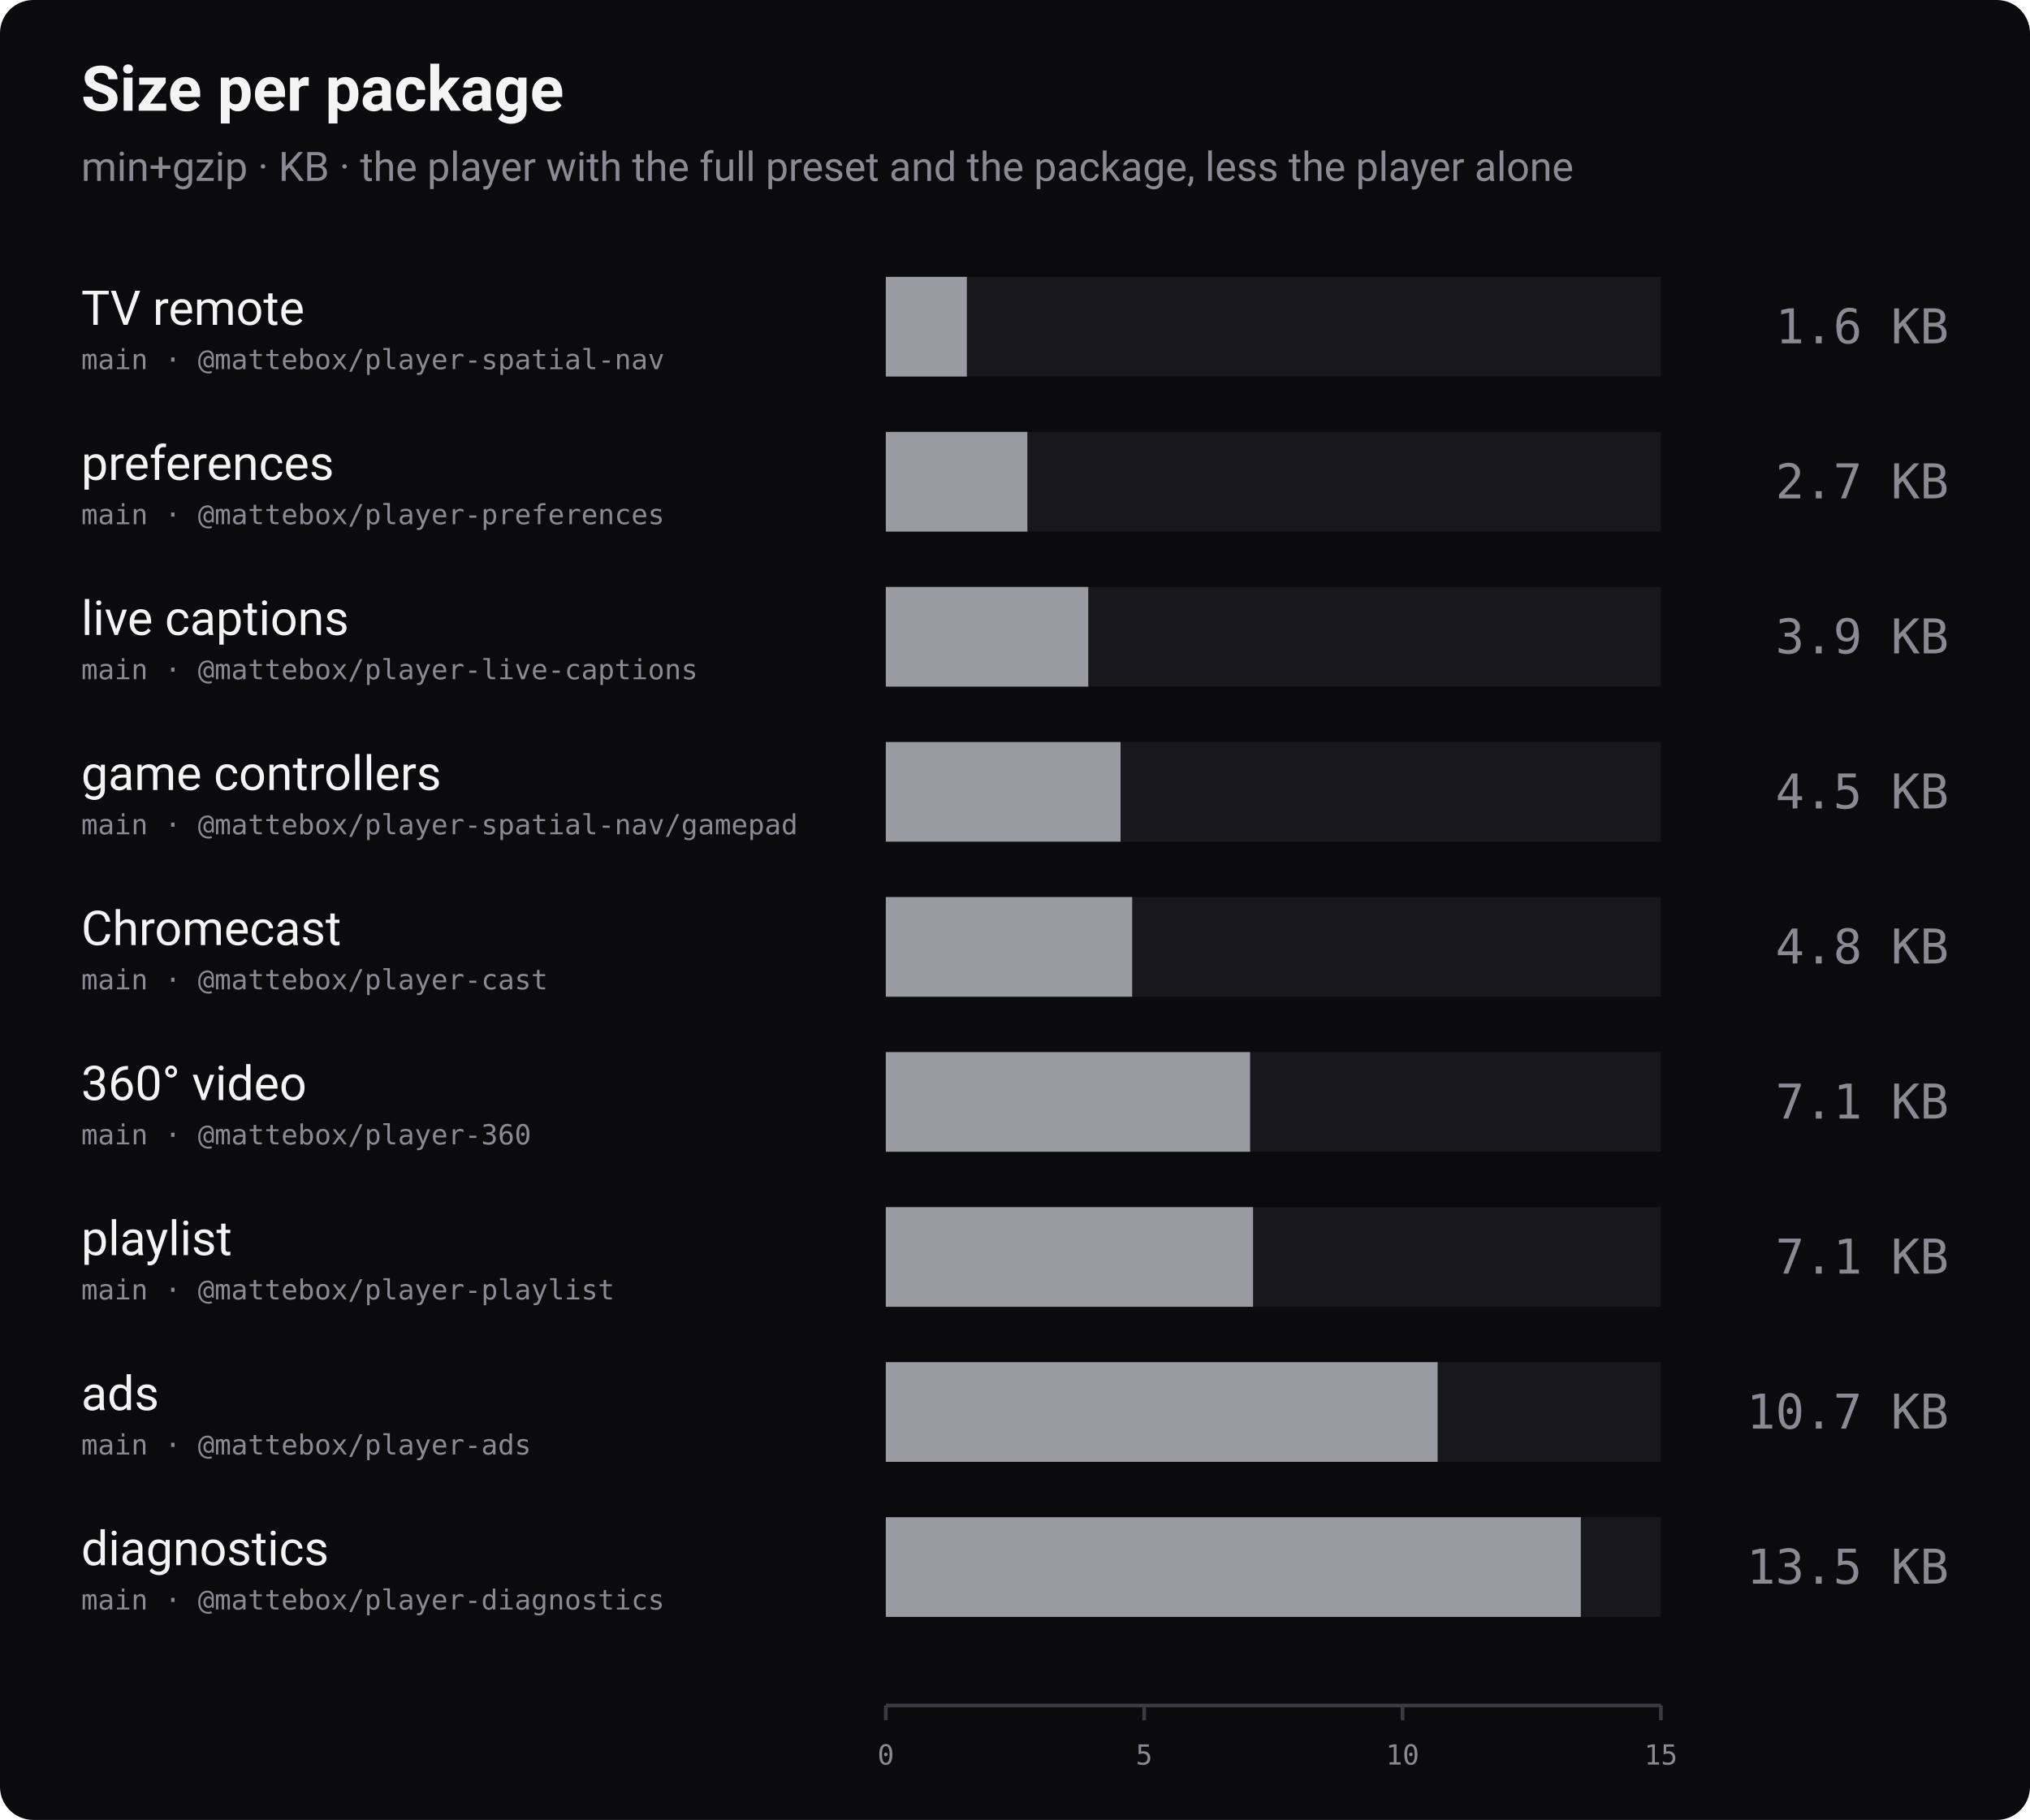
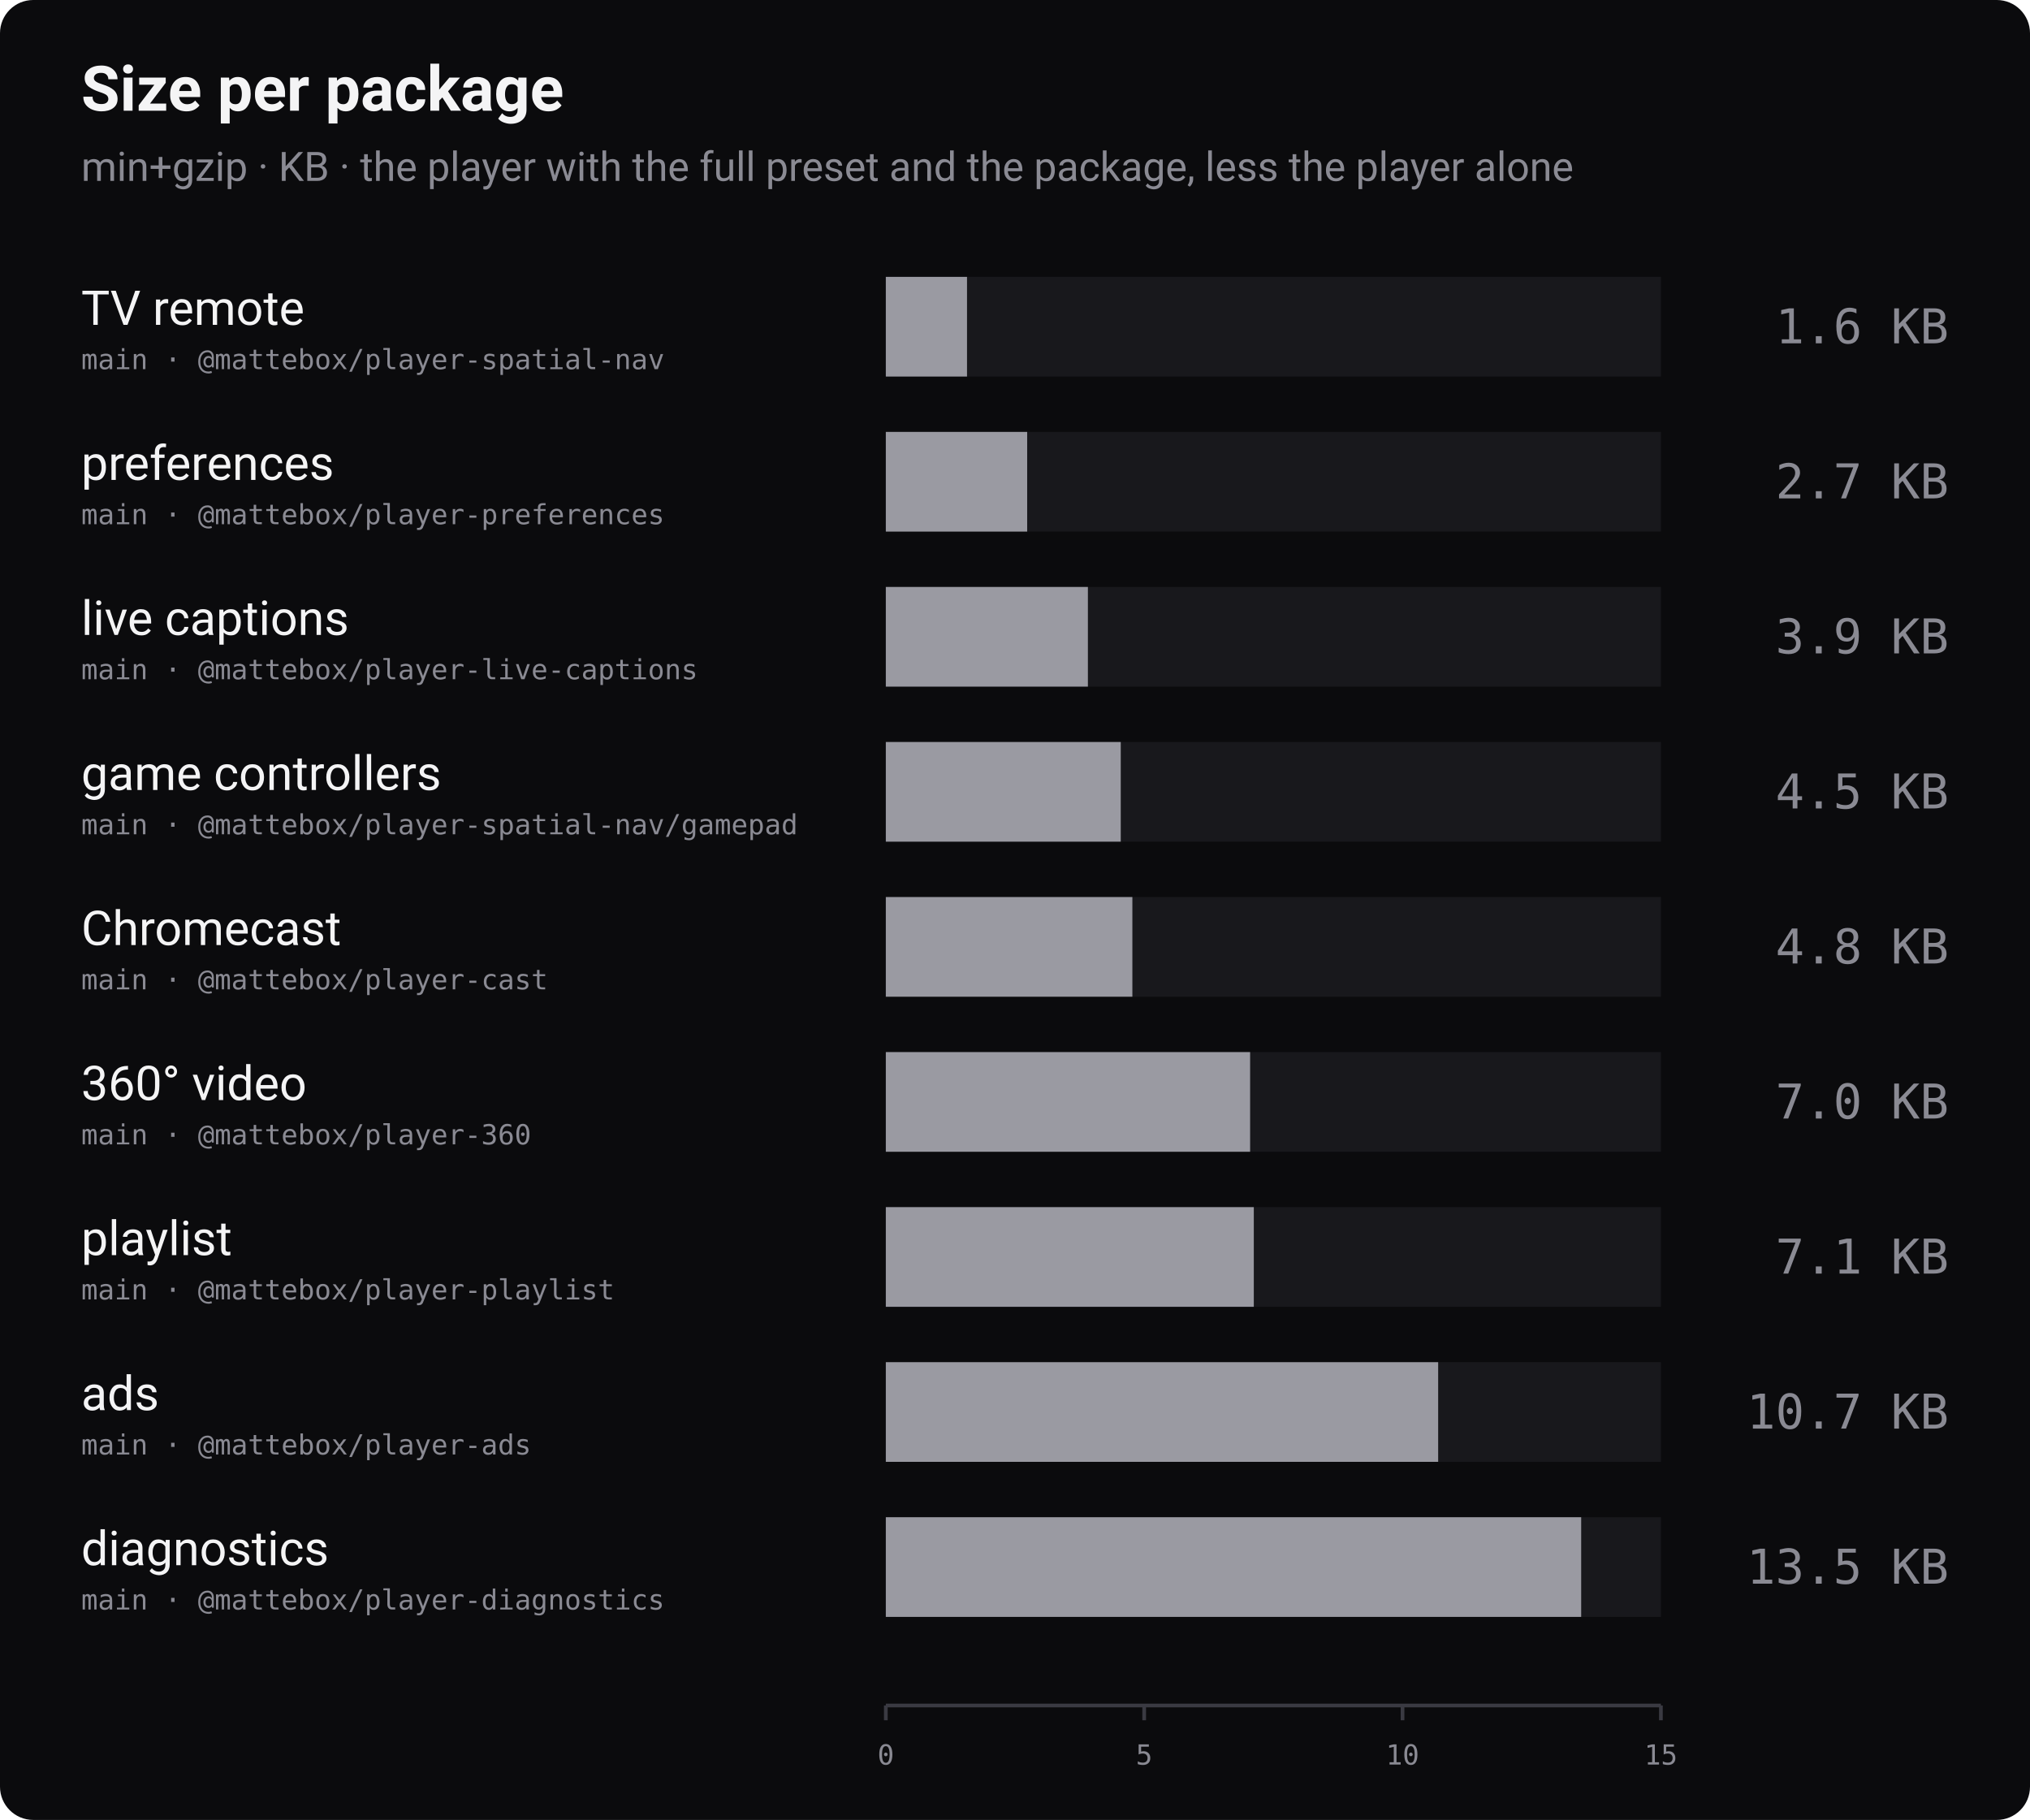
<svg xmlns="http://www.w3.org/2000/svg" width="1100" height="986" viewBox="0 0 1100 986" role="img" aria-label="Bundle size each Mattebox player package adds to the player, min+gzip">
  <rect width="1100" height="986" rx="18" fill="#0b0b0d" />
  <text x="44" y="60" font-family="-apple-system, 'Segoe UI', Roboto, Helvetica, Arial, sans-serif" font-size="34" font-weight="700" fill="#f4f4f5">Size per package</text>
  <text x="44" y="98" font-family="-apple-system, 'Segoe UI', Roboto, Helvetica, Arial, sans-serif" font-size="22" fill="#8a8a93">min+gzip · KB · the player with the full preset and the package, less the player alone</text>
  <text x="44" y="176" font-family="-apple-system, 'Segoe UI', Roboto, Helvetica, Arial, sans-serif" font-size="26" font-weight="400" fill="#f4f4f5">TV remote</text>
  <text x="44" y="200" font-family="ui-monospace, 'SF Mono', Menlo, Consolas, monospace" font-size="15" fill="#8a8a93">main · @mattebox/player-spatial-nav</text>
  <rect x="480" y="150" width="420" height="54" fill="#18181c" />
-   <rect x="480" y="150" width="43.9" height="54" fill="#9a9aa2" />
+   <rect x="480" y="150" width="44.0" height="54" fill="#9a9aa2" />
  <text x="1056" y="186" text-anchor="end" font-family="ui-monospace, 'SF Mono', Menlo, Consolas, monospace" font-size="26" font-weight="400" fill="#8a8a93">1.6 KB</text>
  <text x="44" y="260" font-family="-apple-system, 'Segoe UI', Roboto, Helvetica, Arial, sans-serif" font-size="26" font-weight="400" fill="#f4f4f5">preferences</text>
  <text x="44" y="284" font-family="ui-monospace, 'SF Mono', Menlo, Consolas, monospace" font-size="15" fill="#8a8a93">main · @mattebox/player-preferences</text>
  <rect x="480" y="234" width="420" height="54" fill="#18181c" />
-   <rect x="480" y="234" width="76.7" height="54" fill="#9a9aa2" />
+   <rect x="480" y="234" width="76.6" height="54" fill="#9a9aa2" />
  <text x="1056" y="270" text-anchor="end" font-family="ui-monospace, 'SF Mono', Menlo, Consolas, monospace" font-size="26" font-weight="400" fill="#8a8a93">2.7 KB</text>
  <text x="44" y="344" font-family="-apple-system, 'Segoe UI', Roboto, Helvetica, Arial, sans-serif" font-size="26" font-weight="400" fill="#f4f4f5">live captions</text>
  <text x="44" y="368" font-family="ui-monospace, 'SF Mono', Menlo, Consolas, monospace" font-size="15" fill="#8a8a93">main · @mattebox/player-live-captions</text>
  <rect x="480" y="318" width="420" height="54" fill="#18181c" />
-   <rect x="480" y="318" width="109.7" height="54" fill="#9a9aa2" />
+   <rect x="480" y="318" width="109.5" height="54" fill="#9a9aa2" />
  <text x="1056" y="354" text-anchor="end" font-family="ui-monospace, 'SF Mono', Menlo, Consolas, monospace" font-size="26" font-weight="400" fill="#8a8a93">3.9 KB</text>
  <text x="44" y="428" font-family="-apple-system, 'Segoe UI', Roboto, Helvetica, Arial, sans-serif" font-size="26" font-weight="400" fill="#f4f4f5">game controllers</text>
  <text x="44" y="452" font-family="ui-monospace, 'SF Mono', Menlo, Consolas, monospace" font-size="15" fill="#8a8a93">main · @mattebox/player-spatial-nav/gamepad</text>
  <rect x="480" y="402" width="420" height="54" fill="#18181c" />
-   <rect x="480" y="402" width="127.2" height="54" fill="#9a9aa2" />
+   <rect x="480" y="402" width="127.3" height="54" fill="#9a9aa2" />
  <text x="1056" y="438" text-anchor="end" font-family="ui-monospace, 'SF Mono', Menlo, Consolas, monospace" font-size="26" font-weight="400" fill="#8a8a93">4.5 KB</text>
  <text x="44" y="512" font-family="-apple-system, 'Segoe UI', Roboto, Helvetica, Arial, sans-serif" font-size="26" font-weight="400" fill="#f4f4f5">Chromecast</text>
  <text x="44" y="536" font-family="ui-monospace, 'SF Mono', Menlo, Consolas, monospace" font-size="15" fill="#8a8a93">main · @mattebox/player-cast</text>
  <rect x="480" y="486" width="420" height="54" fill="#18181c" />
-   <rect x="480" y="486" width="133.5" height="54" fill="#9a9aa2" />
+   <rect x="480" y="486" width="133.6" height="54" fill="#9a9aa2" />
  <text x="1056" y="522" text-anchor="end" font-family="ui-monospace, 'SF Mono', Menlo, Consolas, monospace" font-size="26" font-weight="400" fill="#8a8a93">4.8 KB</text>
  <text x="44" y="596" font-family="-apple-system, 'Segoe UI', Roboto, Helvetica, Arial, sans-serif" font-size="26" font-weight="400" fill="#f4f4f5">360° video</text>
  <text x="44" y="620" font-family="ui-monospace, 'SF Mono', Menlo, Consolas, monospace" font-size="15" fill="#8a8a93">main · @mattebox/player-360</text>
  <rect x="480" y="570" width="420" height="54" fill="#18181c" />
  <rect x="480" y="570" width="197.4" height="54" fill="#9a9aa2" />
-   <text x="1056" y="606" text-anchor="end" font-family="ui-monospace, 'SF Mono', Menlo, Consolas, monospace" font-size="26" font-weight="400" fill="#8a8a93">7.1 KB</text>
+   <text x="1056" y="606" text-anchor="end" font-family="ui-monospace, 'SF Mono', Menlo, Consolas, monospace" font-size="26" font-weight="400" fill="#8a8a93">7.0 KB</text>
  <text x="44" y="680" font-family="-apple-system, 'Segoe UI', Roboto, Helvetica, Arial, sans-serif" font-size="26" font-weight="400" fill="#f4f4f5">playlist</text>
  <text x="44" y="704" font-family="ui-monospace, 'SF Mono', Menlo, Consolas, monospace" font-size="15" fill="#8a8a93">main · @mattebox/player-playlist</text>
  <rect x="480" y="654" width="420" height="54" fill="#18181c" />
-   <rect x="480" y="654" width="199.0" height="54" fill="#9a9aa2" />
+   <rect x="480" y="654" width="199.4" height="54" fill="#9a9aa2" />
  <text x="1056" y="690" text-anchor="end" font-family="ui-monospace, 'SF Mono', Menlo, Consolas, monospace" font-size="26" font-weight="400" fill="#8a8a93">7.1 KB</text>
  <text x="44" y="764" font-family="-apple-system, 'Segoe UI', Roboto, Helvetica, Arial, sans-serif" font-size="26" font-weight="400" fill="#f4f4f5">ads</text>
  <text x="44" y="788" font-family="ui-monospace, 'SF Mono', Menlo, Consolas, monospace" font-size="15" fill="#8a8a93">main · @mattebox/player-ads</text>
  <rect x="480" y="738" width="420" height="54" fill="#18181c" />
-   <rect x="480" y="738" width="299.0" height="54" fill="#9a9aa2" />
+   <rect x="480" y="738" width="299.3" height="54" fill="#9a9aa2" />
  <text x="1056" y="774" text-anchor="end" font-family="ui-monospace, 'SF Mono', Menlo, Consolas, monospace" font-size="26" font-weight="400" fill="#8a8a93">10.7 KB</text>
  <text x="44" y="848" font-family="-apple-system, 'Segoe UI', Roboto, Helvetica, Arial, sans-serif" font-size="26" font-weight="400" fill="#f4f4f5">diagnostics</text>
  <text x="44" y="872" font-family="ui-monospace, 'SF Mono', Menlo, Consolas, monospace" font-size="15" fill="#8a8a93">main · @mattebox/player-diagnostics</text>
  <rect x="480" y="822" width="420" height="54" fill="#18181c" />
-   <rect x="480" y="822" width="376.6" height="54" fill="#9a9aa2" />
+   <rect x="480" y="822" width="376.8" height="54" fill="#9a9aa2" />
  <text x="1056" y="858" text-anchor="end" font-family="ui-monospace, 'SF Mono', Menlo, Consolas, monospace" font-size="26" font-weight="400" fill="#8a8a93">13.5 KB</text>
  <line x1="480" y1="924" x2="900" y2="924" stroke="#3a3a42" stroke-width="2" />
  <line x1="480.0" y1="924" x2="480.0" y2="932" stroke="#3a3a42" stroke-width="2" />
  <text x="480.0" y="956" text-anchor="middle" font-family="ui-monospace, 'SF Mono', Menlo, Consolas, monospace" font-size="15" fill="#8a8a93">0</text>
  <line x1="620.0" y1="924" x2="620.0" y2="932" stroke="#3a3a42" stroke-width="2" />
  <text x="620.0" y="956" text-anchor="middle" font-family="ui-monospace, 'SF Mono', Menlo, Consolas, monospace" font-size="15" fill="#8a8a93">5</text>
  <line x1="760.0" y1="924" x2="760.0" y2="932" stroke="#3a3a42" stroke-width="2" />
  <text x="760.0" y="956" text-anchor="middle" font-family="ui-monospace, 'SF Mono', Menlo, Consolas, monospace" font-size="15" fill="#8a8a93">10</text>
  <line x1="900.0" y1="924" x2="900.0" y2="932" stroke="#3a3a42" stroke-width="2" />
  <text x="900.0" y="956" text-anchor="middle" font-family="ui-monospace, 'SF Mono', Menlo, Consolas, monospace" font-size="15" fill="#8a8a93">15</text>
</svg>
